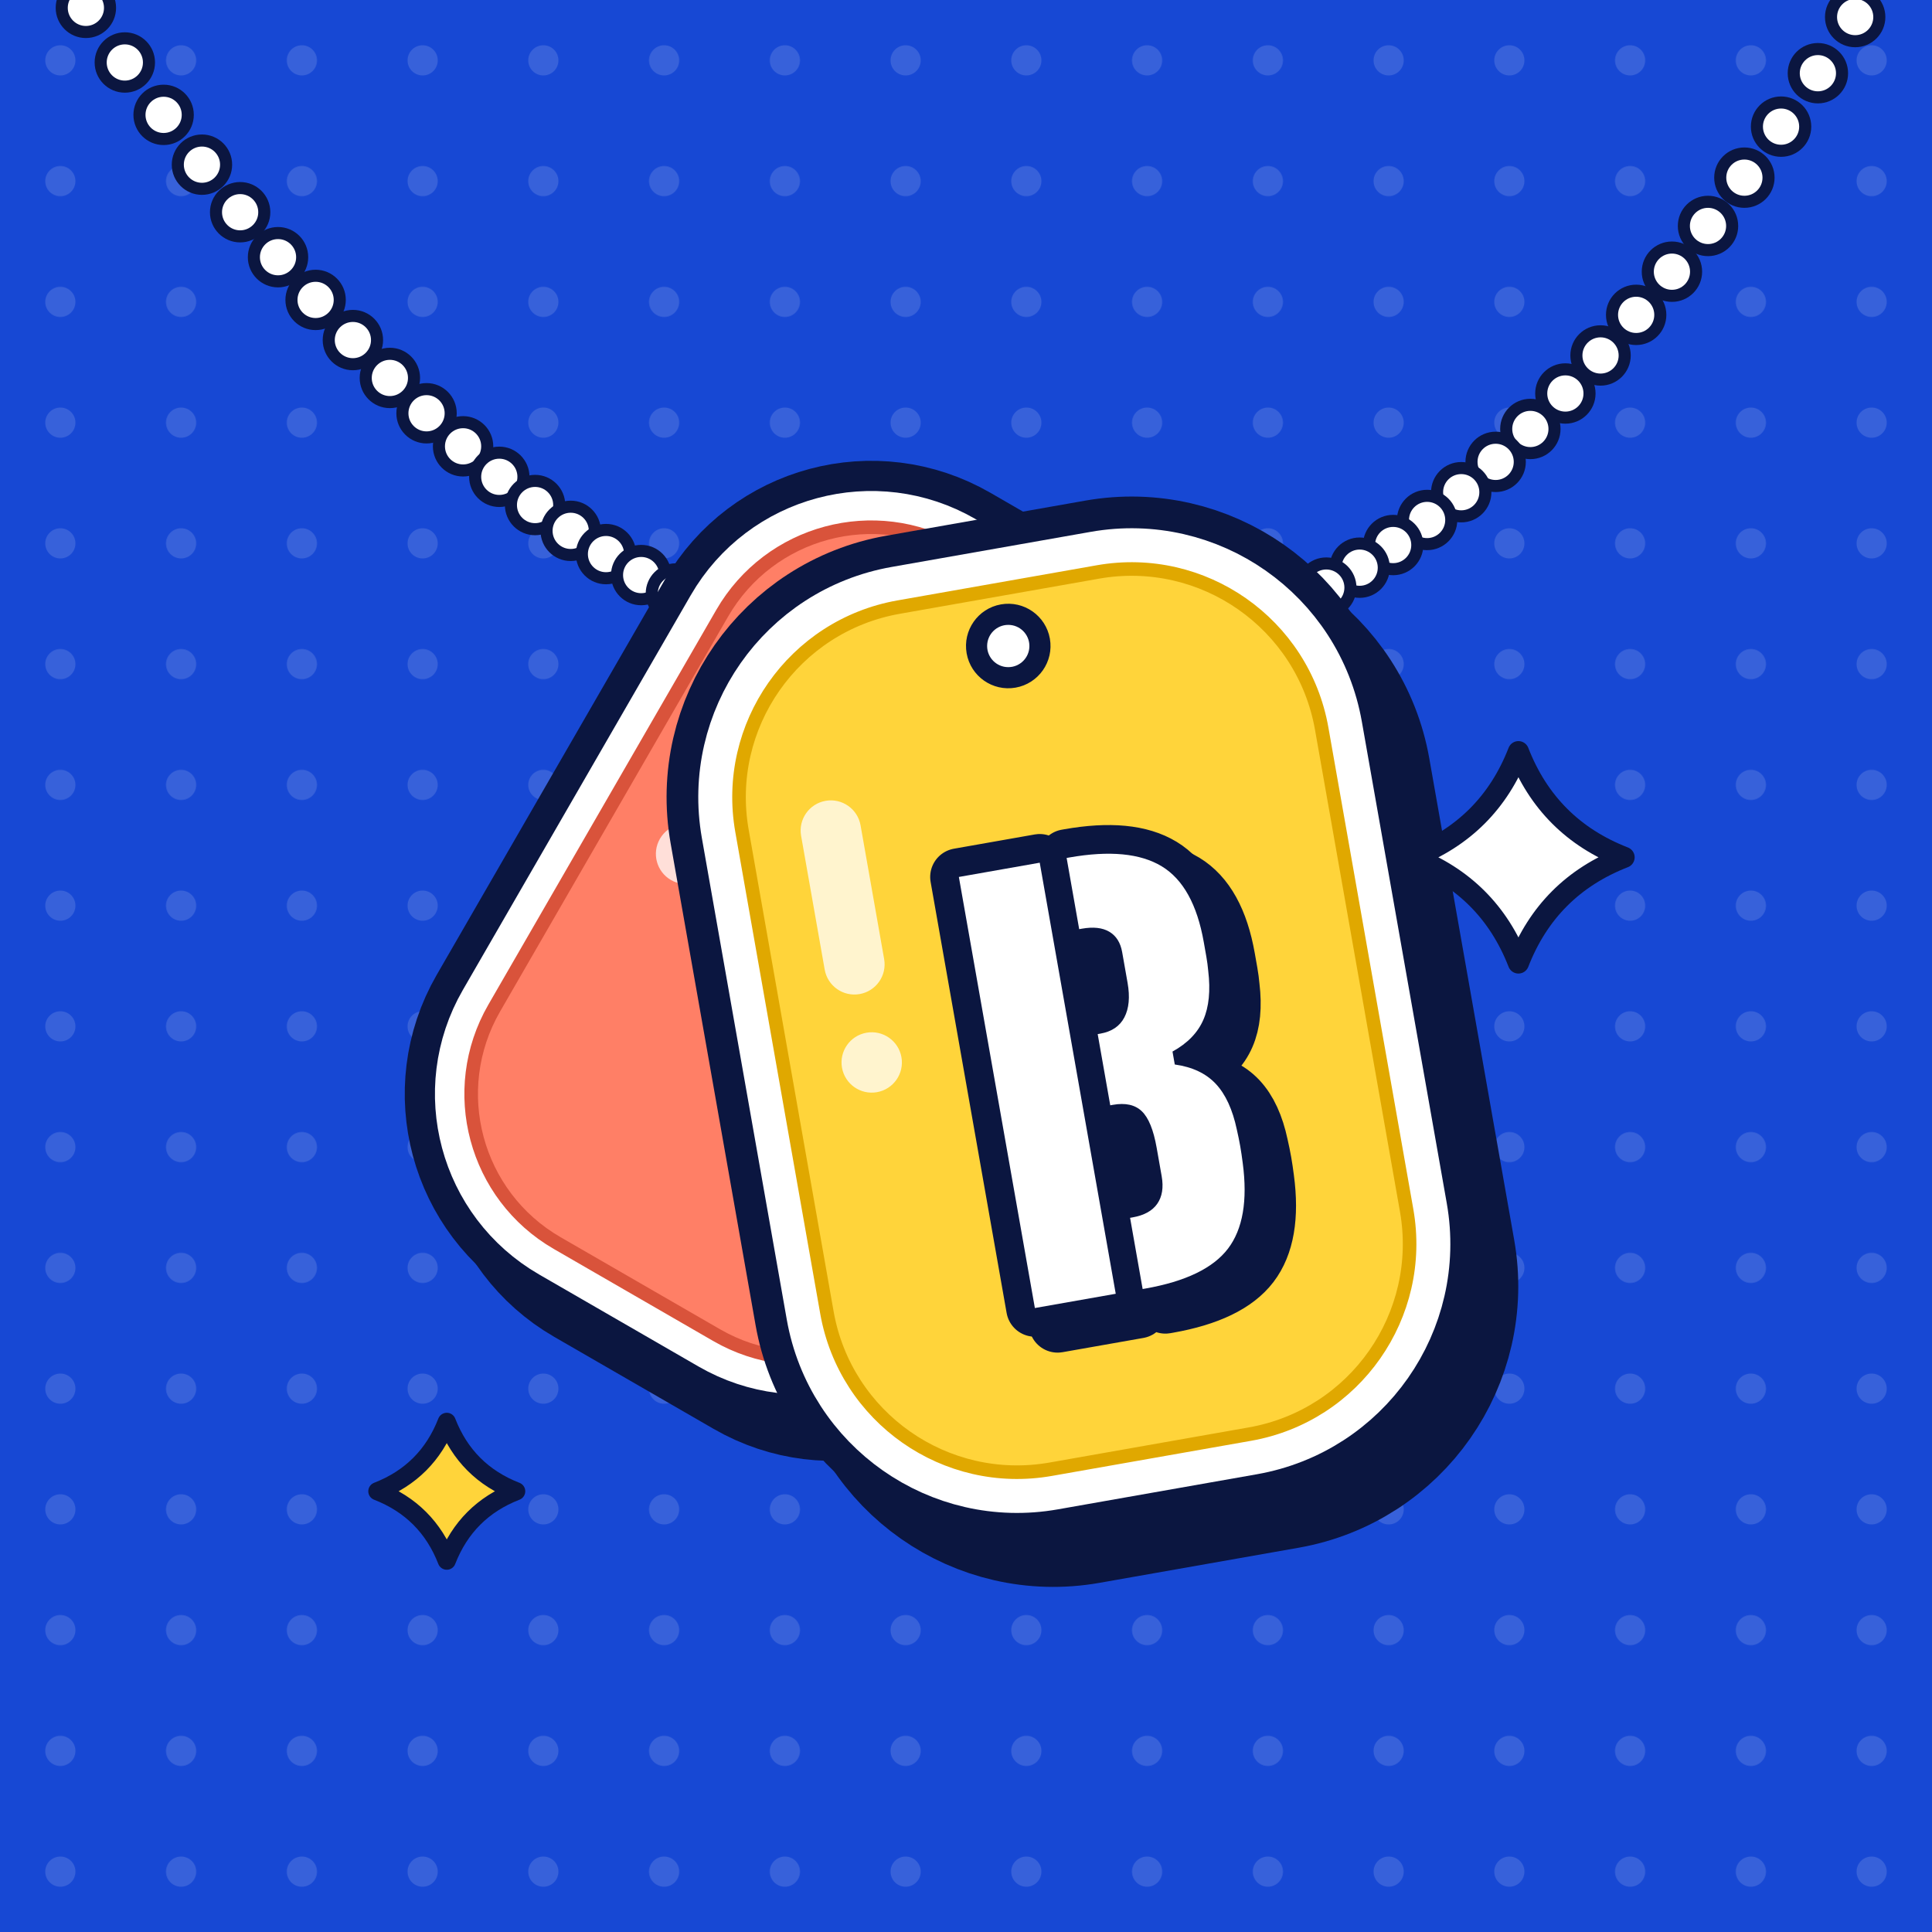
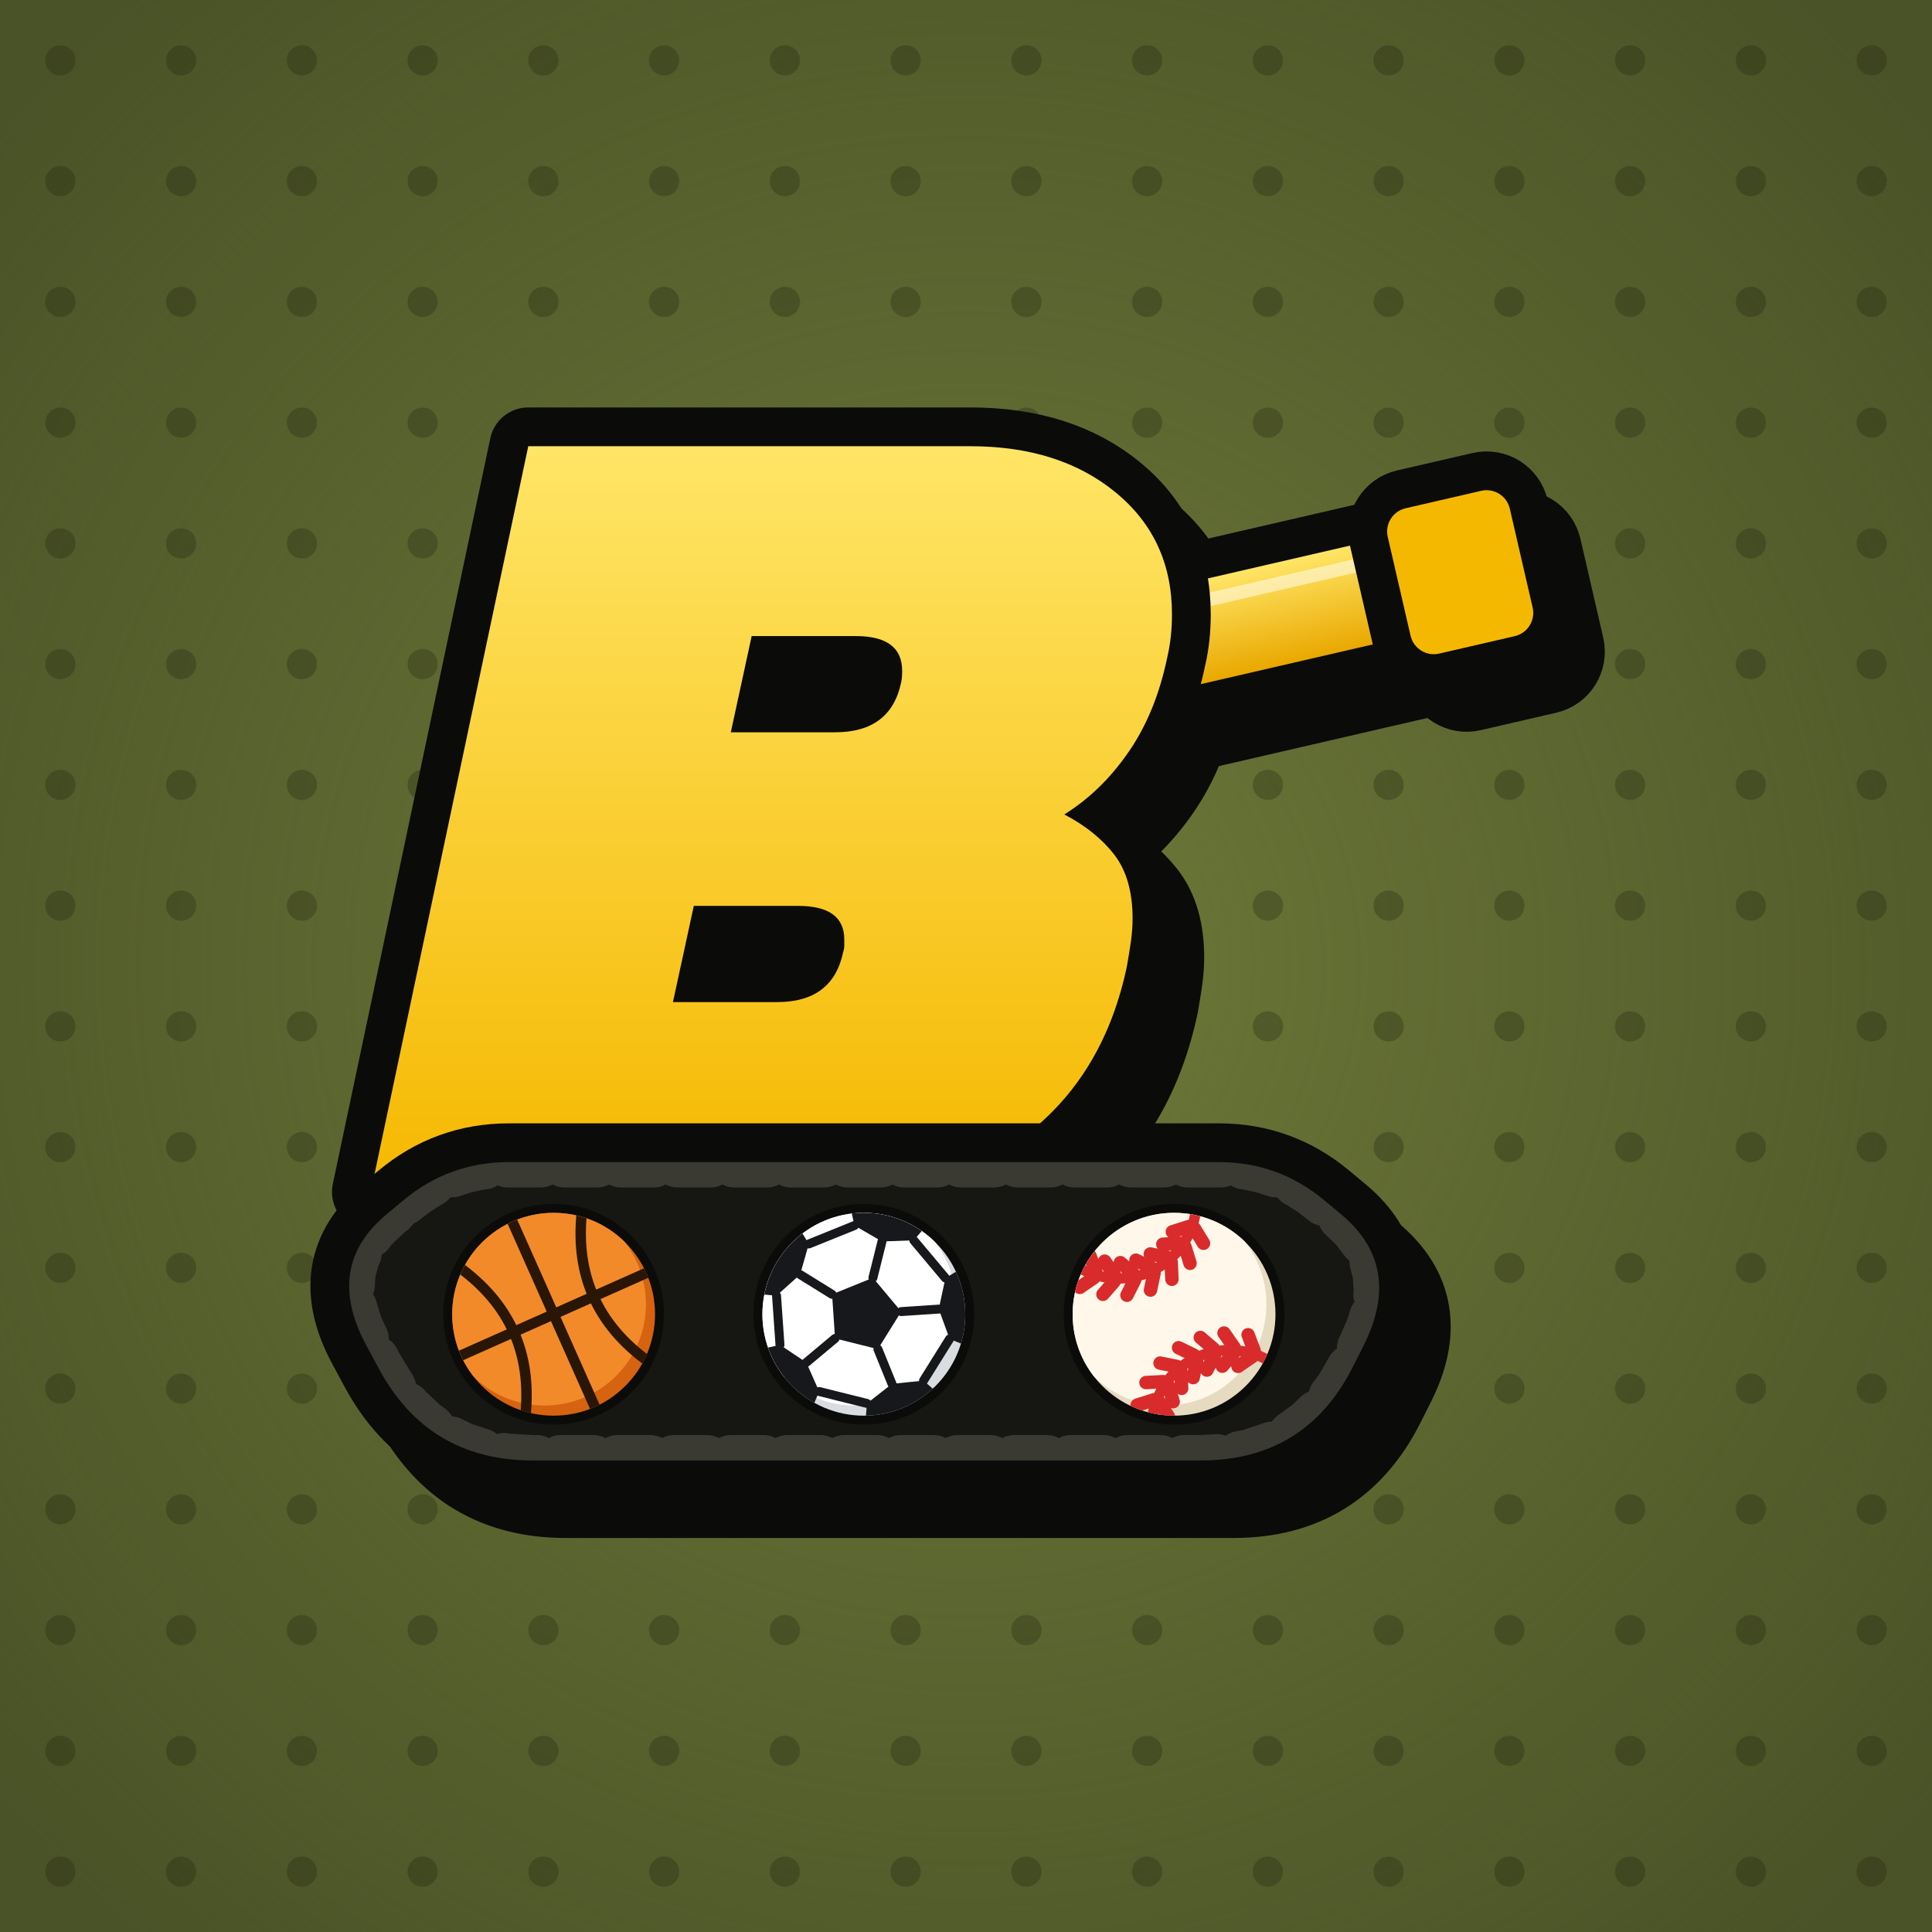
<svg xmlns="http://www.w3.org/2000/svg" viewBox="0 0 1024 1024" width="1024" height="1024">
  <defs>
    <clipPath id="bp-mask-clip">
      <rect x="0" y="0" width="1024" height="1024" rx="0" />
    </clipPath>
+     <radialGradient id="bp-mask-glow" gradientUnits="userSpaceOnUse" cx="512" cy="512" r="675.8">
+       <stop offset="0" stop-color="#74803C" stop-opacity="0.85" />
+       <stop offset="1" stop-color="#74803C" stop-opacity="0" />
+     </radialGradient>
    <pattern id="bp-mask-dots" width="64" height="64" patternUnits="userSpaceOnUse">
-       <circle cx="32" cy="32" r="8" fill="#FFFFFF" fill-opacity="0.14" />
+       <circle cx="32" cy="32" r="8" fill="#1F2410" fill-opacity="0.3" />
    </pattern>
+     <linearGradient id="bp-mask-blend0" gradientUnits="userSpaceOnUse" x1="0" y1="-34" x2="0" y2="34">
+       <stop offset="0" stop-color="#FFE566" />
+       <stop offset="1" stop-color="#E9A800" />
+     </linearGradient>
+     <linearGradient id="bp-mask-blend1" gradientUnits="userSpaceOnUse" x1="0" y1="196" x2="0" y2="696">
+       <stop offset="0" stop-color="#FFE566" />
+       <stop offset="1" stop-color="#F5B800" />
+     </linearGradient>
+     <clipPath id="bp-mask-clip1">
+       <path d="M205.3 701.6Q236 676 276 676L752 676Q792 676 822.7 701.6L834 711Q876 746 848.8 799.5L841.7 813.6Q810 876 740 876L292 876Q222 876 188.8 814.4L180.4 798.8Q152 746 194 711Z" />
+     </clipPath>
+     <clipPath id="bp-mask-clip2">
+       <rect x="238" y="710" width="136" height="136" rx="68" />
+     </clipPath>
+     <clipPath id="bp-mask-clip3">
+       <rect x="446" y="710" width="136" height="136" rx="68" />
+     </clipPath>
+     <clipPath id="bp-mask-clip4">
+       <rect x="654" y="710" width="136" height="136" rx="68" />
+     </clipPath>
  </defs>
  <g clip-path="url(#bp-mask-clip)">
-     <rect x="0" y="0" width="1024" height="1024" rx="0" fill="#1748D4" />
-     <rect width="1024" height="1024" fill="url(#bp-mask-dots)" />
-     <g transform="translate(512 512) scale(0.8) translate(-512 -512) translate(28 50)">
-       <circle cx="-231" cy="-378" r="16" fill="#FFFFFF" stroke="#0B1640" stroke-width="8" stroke-linejoin="round" />
-       <circle cx="-204.2" cy="-333.8" r="16" fill="#FFFFFF" stroke="#0B1640" stroke-width="8" stroke-linejoin="round" />
-       <circle cx="-177.7" cy="-291.1" r="16" fill="#FFFFFF" stroke="#0B1640" stroke-width="8" stroke-linejoin="round" />
-       <circle cx="-151.3" cy="-250.1" r="16" fill="#FFFFFF" stroke="#0B1640" stroke-width="8" stroke-linejoin="round" />
-       <circle cx="-125.1" cy="-210.7" r="16" fill="#FFFFFF" stroke="#0B1640" stroke-width="8" stroke-linejoin="round" />
-       <circle cx="-99.1" cy="-172.8" r="16" fill="#FFFFFF" stroke="#0B1640" stroke-width="8" stroke-linejoin="round" />
-       <circle cx="-73.3" cy="-136.6" r="16" fill="#FFFFFF" stroke="#0B1640" stroke-width="8" stroke-linejoin="round" />
-       <circle cx="-47.6" cy="-101.9" r="16" fill="#FFFFFF" stroke="#0B1640" stroke-width="8" stroke-linejoin="round" />
-       <circle cx="-22.2" cy="-68.9" r="16" fill="#FFFFFF" stroke="#0B1640" stroke-width="8" stroke-linejoin="round" />
-       <circle cx="3.1" cy="-37.4" r="16" fill="#FFFFFF" stroke="#0B1640" stroke-width="8" stroke-linejoin="round" />
-       <circle cx="28.2" cy="-7.6" r="16" fill="#FFFFFF" stroke="#0B1640" stroke-width="8" stroke-linejoin="round" />
-       <circle cx="53.1" cy="20.7" r="16" fill="#FFFFFF" stroke="#0B1640" stroke-width="8" stroke-linejoin="round" />
-       <circle cx="77.8" cy="47.3" r="16" fill="#FFFFFF" stroke="#0B1640" stroke-width="8" stroke-linejoin="round" />
-       <circle cx="102.3" cy="72.4" r="16" fill="#FFFFFF" stroke="#0B1640" stroke-width="8" stroke-linejoin="round" />
-       <circle cx="126.6" cy="95.8" r="16" fill="#FFFFFF" stroke="#0B1640" stroke-width="8" stroke-linejoin="round" />
-       <circle cx="150.8" cy="117.7" r="16" fill="#FFFFFF" stroke="#0B1640" stroke-width="8" stroke-linejoin="round" />
-       <circle cx="174.8" cy="137.9" r="16" fill="#FFFFFF" stroke="#0B1640" stroke-width="8" stroke-linejoin="round" />
-       <circle cx="198.5" cy="156.6" r="16" fill="#FFFFFF" stroke="#0B1640" stroke-width="8" stroke-linejoin="round" />
-       <circle cx="222.1" cy="173.7" r="16" fill="#FFFFFF" stroke="#0B1640" stroke-width="8" stroke-linejoin="round" />
-       <circle cx="245.5" cy="189.1" r="16" fill="#FFFFFF" stroke="#0B1640" stroke-width="8" stroke-linejoin="round" />
-       <circle cx="268.8" cy="203" r="16" fill="#FFFFFF" stroke="#0B1640" stroke-width="8" stroke-linejoin="round" />
-       <circle cx="291.8" cy="215.2" r="16" fill="#FFFFFF" stroke="#0B1640" stroke-width="8" stroke-linejoin="round" />
-       <circle cx="314.7" cy="225.9" r="16" fill="#FFFFFF" stroke="#0B1640" stroke-width="8" stroke-linejoin="round" />
-       <circle cx="337.3" cy="235" r="16" fill="#FFFFFF" stroke="#0B1640" stroke-width="8" stroke-linejoin="round" />
-       <circle cx="359.8" cy="242.5" r="16" fill="#FFFFFF" stroke="#0B1640" stroke-width="8" stroke-linejoin="round" />
-       <circle cx="382.1" cy="248.3" r="16" fill="#FFFFFF" stroke="#0B1640" stroke-width="8" stroke-linejoin="round" />
-       <circle cx="404.2" cy="252.6" r="16" fill="#FFFFFF" stroke="#0B1640" stroke-width="8" stroke-linejoin="round" />
-       <circle cx="426.1" cy="255.3" r="16" fill="#FFFFFF" stroke="#0B1640" stroke-width="8" stroke-linejoin="round" />
-       <circle cx="447.9" cy="256.4" r="16" fill="#FFFFFF" stroke="#0B1640" stroke-width="8" stroke-linejoin="round" />
-       <circle cx="469.4" cy="255.8" r="16" fill="#FFFFFF" stroke="#0B1640" stroke-width="8" stroke-linejoin="round" />
-       <circle cx="490.8" cy="253.7" r="16" fill="#FFFFFF" stroke="#0B1640" stroke-width="8" stroke-linejoin="round" />
-       <circle cx="512" cy="250" r="16" fill="#FFFFFF" stroke="#0B1640" stroke-width="8" stroke-linejoin="round" />
-       <circle cx="1199" cy="-378" r="16" fill="#FFFFFF" stroke="#0B1640" stroke-width="8" stroke-linejoin="round" />
-       <circle cx="1173.4" cy="-332.3" r="16" fill="#FFFFFF" stroke="#0B1640" stroke-width="8" stroke-linejoin="round" />
-       <circle cx="1148.1" cy="-288.3" r="16" fill="#FFFFFF" stroke="#0B1640" stroke-width="8" stroke-linejoin="round" />
-       <circle cx="1122.9" cy="-246.1" r="16" fill="#FFFFFF" stroke="#0B1640" stroke-width="8" stroke-linejoin="round" />
-       <circle cx="1097.9" cy="-205.5" r="16" fill="#FFFFFF" stroke="#0B1640" stroke-width="8" stroke-linejoin="round" />
-       <circle cx="1073.1" cy="-166.7" r="16" fill="#FFFFFF" stroke="#0B1640" stroke-width="8" stroke-linejoin="round" />
-       <circle cx="1048.4" cy="-129.5" r="16" fill="#FFFFFF" stroke="#0B1640" stroke-width="8" stroke-linejoin="round" />
-       <circle cx="1024" cy="-94.1" r="16" fill="#FFFFFF" stroke="#0B1640" stroke-width="8" stroke-linejoin="round" />
-       <circle cx="999.7" cy="-60.3" r="16" fill="#FFFFFF" stroke="#0B1640" stroke-width="8" stroke-linejoin="round" />
-       <circle cx="975.6" cy="-28.3" r="16" fill="#FFFFFF" stroke="#0B1640" stroke-width="8" stroke-linejoin="round" />
-       <circle cx="951.7" cy="2" r="16" fill="#FFFFFF" stroke="#0B1640" stroke-width="8" stroke-linejoin="round" />
-       <circle cx="928" cy="30.6" r="16" fill="#FFFFFF" stroke="#0B1640" stroke-width="8" stroke-linejoin="round" />
-       <circle cx="904.4" cy="57.5" r="16" fill="#FFFFFF" stroke="#0B1640" stroke-width="8" stroke-linejoin="round" />
-       <circle cx="881.1" cy="82.7" r="16" fill="#FFFFFF" stroke="#0B1640" stroke-width="8" stroke-linejoin="round" />
-       <circle cx="857.9" cy="106.2" r="16" fill="#FFFFFF" stroke="#0B1640" stroke-width="8" stroke-linejoin="round" />
-       <circle cx="834.9" cy="128" r="16" fill="#FFFFFF" stroke="#0B1640" stroke-width="8" stroke-linejoin="round" />
-       <circle cx="812.1" cy="148.1" r="16" fill="#FFFFFF" stroke="#0B1640" stroke-width="8" stroke-linejoin="round" />
-       <circle cx="789.5" cy="166.5" r="16" fill="#FFFFFF" stroke="#0B1640" stroke-width="8" stroke-linejoin="round" />
-       <circle cx="767" cy="183.1" r="16" fill="#FFFFFF" stroke="#0B1640" stroke-width="8" stroke-linejoin="round" />
-       <circle cx="744.8" cy="198.1" r="16" fill="#FFFFFF" stroke="#0B1640" stroke-width="8" stroke-linejoin="round" />
-       <circle cx="722.7" cy="211.3" r="16" fill="#FFFFFF" stroke="#0B1640" stroke-width="8" stroke-linejoin="round" />
-       <circle cx="700.8" cy="222.9" r="16" fill="#FFFFFF" stroke="#0B1640" stroke-width="8" stroke-linejoin="round" />
-       <circle cx="679.1" cy="232.7" r="16" fill="#FFFFFF" stroke="#0B1640" stroke-width="8" stroke-linejoin="round" />
-       <circle cx="657.6" cy="240.9" r="16" fill="#FFFFFF" stroke="#0B1640" stroke-width="8" stroke-linejoin="round" />
-       <circle cx="636.2" cy="247.3" r="16" fill="#FFFFFF" stroke="#0B1640" stroke-width="8" stroke-linejoin="round" />
-       <circle cx="615" cy="252" r="16" fill="#FFFFFF" stroke="#0B1640" stroke-width="8" stroke-linejoin="round" />
-       <circle cx="594.1" cy="255" r="16" fill="#FFFFFF" stroke="#0B1640" stroke-width="8" stroke-linejoin="round" />
-       <circle cx="573.3" cy="256.3" r="16" fill="#FFFFFF" stroke="#0B1640" stroke-width="8" stroke-linejoin="round" />
-       <circle cx="552.7" cy="255.9" r="16" fill="#FFFFFF" stroke="#0B1640" stroke-width="8" stroke-linejoin="round" />
-       <circle cx="532.2" cy="253.8" r="16" fill="#FFFFFF" stroke="#0B1640" stroke-width="8" stroke-linejoin="round" />
-       <circle cx="512" cy="250" r="16" fill="#FFFFFF" stroke="#0B1640" stroke-width="8" stroke-linejoin="round" />
-       <g transform="translate(20 24) rotate(30 512 250)">
-         <rect x="337" y="212" width="350" height="530" rx="114" fill="#0B1640" stroke="#0B1640" stroke-width="88" stroke-linejoin="round" />
+     <rect x="0" y="0" width="1024" height="1024" rx="0" fill="#4A5327" />
+     <circle cx="512" cy="512" r="675.8" fill="url(#bp-mask-glow)" />
+     <rect x="0" y="0" width="1024" height="1024" fill="url(#bp-mask-dots)" />
+     <g transform="translate(-70.5 -32.5) translate(582.5 544.5) scale(0.7905) translate(-582.5 -544.5)">
+       <g transform="translate(22 26)">
+         <path d="M183.4 696L289 196L585.5 196Q645.3 196 683 227.1Q720.6 258.1 720.6 308.6Q720.6 324.1 717.5 337.3Q709.8 374.6 691.5 401Q673.3 427.4 648.4 442.9Q669.4 453.8 681.8 469.7Q694.2 485.6 694.2 512.8Q694.2 519.8 693.1 527.9Q691.9 536.1 690.4 544.6Q675.6 615.3 625.5 655.6Q575.4 696 483.1 696ZM424.8 387.8L494.7 387.8Q532 387.8 539 354.4Q539.7 351.3 539.7 346.6Q539.7 323.3 508.7 323.3L438.8 323.3ZM386 568.7L455.9 568.7Q493.1 568.7 500.1 535.3Q500.9 533 500.9 530.6Q500.9 528.3 500.9 526.7Q500.9 504.2 469.9 504.2L400 504.2Z" fill="#0B0B0A" stroke="#0B0B0A" stroke-width="52" stroke-linejoin="round" stroke-linecap="round" />
+         <path d="M205.3 701.6Q236 676 276 676L752 676Q792 676 822.7 701.6L834 711Q876 746 848.8 799.5L841.7 813.6Q810 876 740 876L292 876Q222 876 188.8 814.4L180.4 798.8Q152 746 194 711Z" fill="#0B0B0A" stroke="#0B0B0A" stroke-width="52" stroke-linejoin="round" stroke-linecap="round" />
+         <g transform="translate(604 352) rotate(-13 0 0)">
+           <rect x="0" y="-34" width="300" height="68" rx="8" fill="#0B0B0A" stroke="#0B0B0A" stroke-width="52" stroke-linejoin="round" stroke-linecap="round" />
+           <rect x="276" y="-50" width="84" height="100" rx="16" fill="#0B0B0A" stroke="#0B0B0A" stroke-width="52" stroke-linejoin="round" stroke-linecap="round" />
+         </g>
      </g>
-       <g transform="rotate(30 512 250)">
-         <rect x="337" y="212" width="350" height="530" rx="114" fill="#FFFFFF" stroke="#0B1640" stroke-width="88" stroke-linejoin="round" />
-         <rect x="337" y="212" width="350" height="530" rx="114" fill="#FFFFFF" stroke="#FFFFFF" stroke-width="48" stroke-linejoin="round" />
-         <rect x="337" y="212" width="350" height="530" rx="114" fill="#FF7F66" stroke="#D9533B" stroke-width="9" stroke-linejoin="round" />
-         <circle cx="512" cy="250" r="24" fill="#0B1640" />
-         <rect x="376" y="310" width="40" height="120" rx="20" fill="#FFFFFF" fill-opacity="0.75" />
-         <circle cx="396" cy="476" r="20" fill="#FFFFFF" fill-opacity="0.75" />
+       <g transform="translate(604 352) rotate(-13 0 0)">
+         <rect x="0" y="-34" width="300" height="68" rx="8" fill="#0B0B0A" stroke="#0B0B0A" stroke-width="52" stroke-linejoin="round" stroke-linecap="round" />
+         <rect x="0" y="-34" width="300" height="68" rx="8" fill="url(#bp-mask-blend0)" />
+         <path d="M90 -20L260 -20" fill="none" stroke="#FFFFFF" stroke-width="9" stroke-linejoin="round" stroke-linecap="round" stroke-opacity="0.5" />
+         <rect x="276" y="-50" width="84" height="100" rx="16" fill="#0B0B0A" stroke="#0B0B0A" stroke-width="52" stroke-linejoin="round" stroke-linecap="round" />
+         <rect x="276" y="-50" width="84" height="100" rx="16" fill="#F5B800" />
      </g>
-       <g transform="translate(24 28) rotate(-10 512 250)">
-         <rect x="317" y="212" width="390" height="580" rx="128" fill="#0B1640" stroke="#0B1640" stroke-width="96" stroke-linejoin="round" />
+       <path d="M183.4 696L289 196L585.5 196Q645.3 196 683 227.1Q720.6 258.1 720.6 308.6Q720.6 324.1 717.5 337.3Q709.8 374.6 691.5 401Q673.3 427.4 648.4 442.9Q669.4 453.8 681.8 469.7Q694.2 485.6 694.2 512.8Q694.2 519.8 693.1 527.9Q691.9 536.1 690.4 544.6Q675.6 615.3 625.5 655.6Q575.4 696 483.1 696ZM424.8 387.8L494.7 387.8Q532 387.8 539 354.4Q539.7 351.3 539.7 346.6Q539.7 323.3 508.7 323.3L438.8 323.3ZM386 568.7L455.9 568.7Q493.1 568.7 500.1 535.3Q500.9 533 500.9 530.6Q500.9 528.3 500.9 526.7Q500.9 504.2 469.9 504.2L400 504.2Z" fill="#0B0B0A" stroke="#0B0B0A" stroke-width="52" stroke-linejoin="round" stroke-linecap="round" />
+       <path d="M183.4 696L289 196L585.5 196Q645.3 196 683 227.1Q720.6 258.1 720.6 308.6Q720.6 324.1 717.5 337.3Q709.8 374.6 691.5 401Q673.3 427.4 648.4 442.9Q669.4 453.8 681.8 469.7Q694.2 485.6 694.2 512.8Q694.2 519.8 693.1 527.9Q691.9 536.1 690.4 544.6Q675.6 615.3 625.5 655.6Q575.4 696 483.1 696ZM424.8 387.8L494.7 387.8Q532 387.8 539 354.4Q539.7 351.3 539.7 346.6Q539.7 323.3 508.7 323.3L438.8 323.3ZM386 568.7L455.9 568.7Q493.1 568.7 500.1 535.3Q500.9 533 500.9 530.6Q500.9 528.3 500.9 526.7Q500.9 504.2 469.9 504.2L400 504.2Z" fill="url(#bp-mask-blend1)" />
+       <path d="M205.3 701.6Q236 676 276 676L752 676Q792 676 822.7 701.6L834 711Q876 746 848.8 799.5L841.7 813.6Q810 876 740 876L292 876Q222 876 188.8 814.4L180.4 798.8Q152 746 194 711Z" fill="#0B0B0A" stroke="#0B0B0A" stroke-width="52" stroke-linejoin="round" stroke-linecap="round" />
+       <path d="M205.3 701.6Q236 676 276 676L752 676Q792 676 822.7 701.6L834 711Q876 746 848.8 799.5L841.7 813.6Q810 876 740 876L292 876Q222 876 188.8 814.4L180.4 798.8Q152 746 194 711Z" fill="#161612" />
+       <g>
+         <g clip-path="url(#bp-mask-clip1)">
+           <path d="M205.3 701.6L213.1 695.6L221.2 690.4L223.4 689.2M237.9 682.6L238.3 682.4L247.3 679.6L256.6 677.6L259.3 677.3M275.2 676L276 676L297.2 676M313.2 676L335.2 676M351.2 676L373.2 676M389.2 676L411.2 676M427.2 676L449.2 676M465.2 676L487.2 676M503.2 676L525.2 676M541.2 676L563.2 676M579.2 676L601.2 676M617.2 676L639.2 676M655.2 676L677.2 676M693.2 676L715.2 676M731.2 676L752 676L753.2 676M769.1 677.3L771.4 677.6L780.7 679.6L789.7 682.4L790.4 682.7M804.9 689.4L806.8 690.4L814.9 695.6L822.7 701.6L823 701.9M835.2 712.2L843.4 720L849.8 728.5M856.6 742.9L858.7 750.6L859.5 762L859.2 764.6M856.3 780.3L854.5 786.4L848.8 799.5L848.2 800.7M840.9 814.9L833.2 828.2L829.1 833.5M818.7 845.6L812.5 851.6L801.7 859.5M787.6 867L787.1 867.2L772.6 872.1L766.6 873.2M750.7 875.4L740 876L728.8 876M712.8 876L690.8 876M674.8 876L652.8 876M636.8 876L614.8 876M598.8 876L576.8 876M560.8 876L538.8 876M522.8 876L500.8 876M484.8 876L462.8 876M446.8 876L424.8 876M408.8 876L386.8 876M370.8 876L348.8 876M332.8 876L310.8 876M294.8 876L292 876L275.1 875L272.8 874.6M257.2 871.4L244.7 867.3L236.8 863.4M223.2 855L218.9 851.9L207.7 841.3L206.9 840.3M197 827.7L188.8 814.4L185.8 808.8M178.5 794.6L174.4 785.9L170.8 774M169.2 758.1L169.6 750.5L172.4 739.8L173.8 736.9M182.2 723.3L184.6 720L194 711L197.8 707.9" fill="none" stroke="#3A3A32" stroke-width="34" stroke-linejoin="round" stroke-linecap="round" />
+         </g>
      </g>
-       <g transform="rotate(-10 512 250)">
-         <rect x="317" y="212" width="390" height="580" rx="128" fill="#FFFFFF" stroke="#0B1640" stroke-width="96" stroke-linejoin="round" />
-         <rect x="317" y="212" width="390" height="580" rx="128" fill="#FFFFFF" stroke="#FFFFFF" stroke-width="54" stroke-linejoin="round" />
-         <rect x="317" y="212" width="390" height="580" rx="128" fill="#FFD43A" stroke="#E0A800" stroke-width="9" stroke-linejoin="round" />
-         <circle cx="512" cy="250" r="28" fill="#0B1640" />
-         <rect x="355" y="330" width="40" height="130" rx="20" fill="#FFFFFF" fill-opacity="0.75" />
-         <circle cx="375" cy="506" r="20" fill="#FFFFFF" fill-opacity="0.75" />
-         <g transform="translate(13 13)">
-           <path d="M453.2 685.0L453.2 395.0L507.6 395.0L507.6 685.0ZM525.7 685.0L525.7 637.1L527.5 637.1Q539.0 637.1 545.0 631.1Q551.1 625.0 551.1 613.6Q551.1 608.7 551.1 604.0Q551.1 599.3 551.1 594.4Q551.1 576.4 545.6 568.9Q540.1 561.4 527.5 561.4L525.7 561.4L525.7 513.5L527.5 513.5Q539.0 513.5 545.0 505.7Q551.1 497.8 551.1 483.5Q551.1 478.2 551.1 473.0Q551.1 467.9 551.1 462.8Q551.1 453.2 545.0 448.0Q539.0 442.9 527.5 442.9L525.7 442.9L525.7 395.0L527.5 395.0Q568.1 395.0 586.8 411.4Q605.5 427.8 605.5 465.7Q605.5 470.8 605.5 475.5Q605.5 480.2 605.1 484.9Q604.0 504.7 596.3 516.3Q588.6 528.0 572.5 533.5L572.5 542.2Q589.2 547.6 597.0 559.5Q604.8 571.4 605.5 591.8Q605.8 597.8 605.8 602.9Q605.8 608.0 605.5 614.3Q603.9 652.0 586.0 668.5Q568.1 685.0 527.5 685.0Z" fill="#0B1640" stroke="#0B1640" stroke-width="38" stroke-linejoin="round" />
+       <circle cx="306" cy="778" r="68" fill="#0B0B0A" stroke="#0B0B0A" stroke-width="12" stroke-linejoin="round" stroke-linecap="round" />
+       <g>
+         <g clip-path="url(#bp-mask-clip2)">
+           <circle cx="306" cy="778" r="68" fill="#D5630F" />
+           <circle cx="299.9" cy="771.2" r="68" fill="#F28A2A" />
+           <g transform="rotate(-24 306 778)">
+             <path d="M306 710L306 846M238 778L374 778M261.1 723.6Q292.4 778 261.1 832.4M350.9 723.6Q319.6 778 350.9 832.4" fill="none" stroke="#2A1606" stroke-width="7" stroke-linejoin="round" stroke-linecap="round" />
+           </g>
        </g>
-         <path d="M453.2 685.0L453.2 395.0L507.6 395.0L507.6 685.0ZM525.7 685.0L525.7 637.1L527.5 637.1Q539.0 637.1 545.0 631.1Q551.1 625.0 551.1 613.6Q551.1 608.7 551.1 604.0Q551.1 599.3 551.1 594.4Q551.1 576.4 545.6 568.9Q540.1 561.4 527.5 561.4L525.7 561.4L525.7 513.5L527.5 513.5Q539.0 513.5 545.0 505.7Q551.1 497.8 551.1 483.5Q551.1 478.2 551.1 473.0Q551.1 467.9 551.1 462.8Q551.1 453.2 545.0 448.0Q539.0 442.9 527.5 442.9L525.7 442.9L525.7 395.0L527.5 395.0Q568.1 395.0 586.8 411.4Q605.5 427.8 605.5 465.7Q605.5 470.8 605.5 475.5Q605.5 480.2 605.1 484.9Q604.0 504.7 596.3 516.3Q588.6 528.0 572.5 533.5L572.5 542.2Q589.2 547.6 597.0 559.5Q604.8 571.4 605.5 591.8Q605.8 597.8 605.8 602.9Q605.8 608.0 605.5 614.3Q603.9 652.0 586.0 668.5Q568.1 685.0 527.5 685.0Z" fill="#0B1640" stroke="#0B1640" stroke-width="38" stroke-linejoin="round" />
-         <path d="M453.2 685.0L453.2 395.0L507.6 395.0L507.6 685.0ZM525.7 685.0L525.7 637.1L527.5 637.1Q539.0 637.1 545.0 631.1Q551.1 625.0 551.1 613.6Q551.1 608.7 551.1 604.0Q551.1 599.3 551.1 594.4Q551.1 576.4 545.6 568.9Q540.1 561.4 527.5 561.4L525.7 561.4L525.7 513.5L527.5 513.5Q539.0 513.5 545.0 505.7Q551.1 497.8 551.1 483.5Q551.1 478.2 551.1 473.0Q551.1 467.9 551.1 462.8Q551.1 453.2 545.0 448.0Q539.0 442.9 527.5 442.9L525.7 442.9L525.7 395.0L527.5 395.0Q568.1 395.0 586.8 411.4Q605.5 427.8 605.5 465.7Q605.5 470.8 605.5 475.5Q605.5 480.2 605.1 484.9Q604.0 504.7 596.3 516.3Q588.6 528.0 572.5 533.5L572.5 542.2Q589.2 547.6 597.0 559.5Q604.8 571.4 605.5 591.8Q605.8 597.8 605.8 602.9Q605.8 608.0 605.5 614.3Q603.9 652.0 586.0 668.5Q568.1 685.0 527.5 685.0Z" fill="#FFFFFF" />
      </g>
-       <circle cx="512" cy="250" r="18" fill="#FFFFFF" stroke="#0B1640" stroke-width="8" stroke-linejoin="round" />
-     </g>
-     <g transform="translate(512 512) scale(0.8) translate(-512 -512)">
-       <path d="M878 370Q897.6 420.4 948 440Q897.6 459.6 878 510Q858.4 459.6 808 440Q858.4 420.4 878 370Z" fill="#FFFFFF" stroke="#0B1640" stroke-width="14" stroke-linejoin="round" />
-       <path d="M168 814Q180.88 847.12 214 860Q180.88 872.88 168 906Q155.12 872.88 122 860Q155.12 847.12 168 814Z" fill="#FFD43A" stroke="#0B1640" stroke-width="12" stroke-linejoin="round" />
+       <circle cx="514" cy="778" r="68" fill="#0B0B0A" stroke="#0B0B0A" stroke-width="12" stroke-linejoin="round" stroke-linecap="round" />
+       <g>
+         <g clip-path="url(#bp-mask-clip3)">
+           <circle cx="514" cy="778" r="68" fill="#D9DCE0" />
+           <circle cx="507.9" cy="771.2" r="68" fill="#FFFFFF" />
+           <g transform="rotate(14 514 778)">
+             <path d="M514 752.8L537.9 770.2L528.8 798.4L499.2 798.4L490.1 770.2ZM514 727.7L534.5 721.8L545.8 699.2L482.2 699.2L493.5 721.8ZM561.9 762.5L573.8 780.1L598.8 783.9L579.1 723.4L561.2 741.2ZM543.6 818.7L530.5 835.5L534.6 860.5L586.1 823L563.6 811.5ZM484.4 818.7L464.4 811.5L441.9 823L493.4 860.5L497.5 835.5ZM466.1 762.5L466.8 741.2L448.9 723.4L429.2 783.9L454.2 780.1Z" fill="#17181B" />
+             <path d="M514 752.8L514 727.7M534.5 721.8L561.2 741.2M537.9 770.2L561.9 762.5M573.8 780.1L563.6 811.5M528.8 798.4L543.6 818.7M530.5 835.5L497.5 835.5M499.2 798.4L484.4 818.7M464.4 811.5L454.2 780.1M490.1 770.2L466.1 762.5M466.8 741.2L493.5 721.8" fill="none" stroke="#17181B" stroke-width="6" stroke-linejoin="round" stroke-linecap="round" />
+           </g>
+         </g>
+       </g>
+       <circle cx="722" cy="778" r="68" fill="#0B0B0A" stroke="#0B0B0A" stroke-width="12" stroke-linejoin="round" stroke-linecap="round" />
+       <g>
+         <g clip-path="url(#bp-mask-clip4)">
+           <circle cx="722" cy="778" r="68" fill="#E6DAC0" />
+           <circle cx="715.9" cy="771.2" r="68" fill="#FFF8EA" />
+           <g transform="rotate(64 722 778)">
+             <path d="M775.6 819.9L773.7 818.4L771.8 816.8L770.1 815.1L768.4 813.4L766.8 811.5L765.3 809.6L763.9 807.7L762.5 805.6L761.3 803.6L760.2 801.4L759.1 799.2L758.2 797L757.4 794.7L756.7 792.4L756 790L755.5 787.7L755.1 785.3L754.9 782.8L754.7 780.4L754.6 778L754.7 775.6L754.9 773.2L755.1 770.7L755.5 768.3L756 766L756.7 763.6L757.4 761.3L758.2 759L759.1 756.8L760.2 754.6L761.3 752.4L762.5 750.4L763.9 748.3L765.3 746.4L766.8 744.5L768.4 742.6L770.1 740.9L771.8 739.2L773.7 737.6L775.6 736.1M668.4 819.9L670.3 818.4L672.2 816.8L673.9 815.1L675.6 813.4L677.2 811.5L678.7 809.6L680.1 807.7L681.5 805.6L682.7 803.6L683.8 801.4L684.9 799.2L685.8 797L686.6 794.7L687.3 792.4L688 790L688.5 787.7L688.9 785.3L689.1 782.8L689.3 780.4L689.4 778L689.3 775.6L689.1 773.2L688.9 770.7L688.5 768.3L688 766L687.3 763.6L686.6 761.3L685.8 759L684.9 756.8L683.8 754.6L682.7 752.4L681.5 750.4L680.1 748.3L678.7 746.4L677.2 744.5L675.6 742.6L673.9 740.9L672.2 739.2L670.3 737.6L668.4 736.1" fill="none" stroke="#D92B2B" stroke-width="7" stroke-linejoin="round" stroke-linecap="round" />
+             <path d="M767.6 815.5L765.9 826.9M770.5 812.7L782 811.5M759.4 804.4L754.9 815M763 802.4L774.4 804.2M754.3 791.6L747.3 800.8M758.3 790.6L768.9 795.2M752.6 778L743.5 785.1M756.7 778L765.8 785.1M754.3 764.4L743.7 769M758.3 765.4L765.3 774.6M759.4 751.6L748 753.4M763 753.6L767.5 764.2M767.6 740.5L756.1 739.4M770.5 743.3L772.2 754.8M676.4 815.5L678.1 826.9M673.5 812.7L662 811.5M684.6 804.4L689.1 815M681 802.4L669.6 804.2M689.7 791.6L696.7 800.8M685.7 790.6L675.1 795.2M691.4 778L700.5 785.1M687.3 778L678.2 785.1M689.7 764.4L700.3 769M685.7 765.4L678.7 774.6M684.6 751.6L696 753.4M681 753.6L676.5 764.2M676.4 740.5L687.9 739.4M673.5 743.3L671.8 754.8" fill="none" stroke="#D92B2B" stroke-width="9" stroke-linejoin="round" stroke-linecap="round" />
+           </g>
+         </g>
+       </g>
    </g>
  </g>
</svg>
